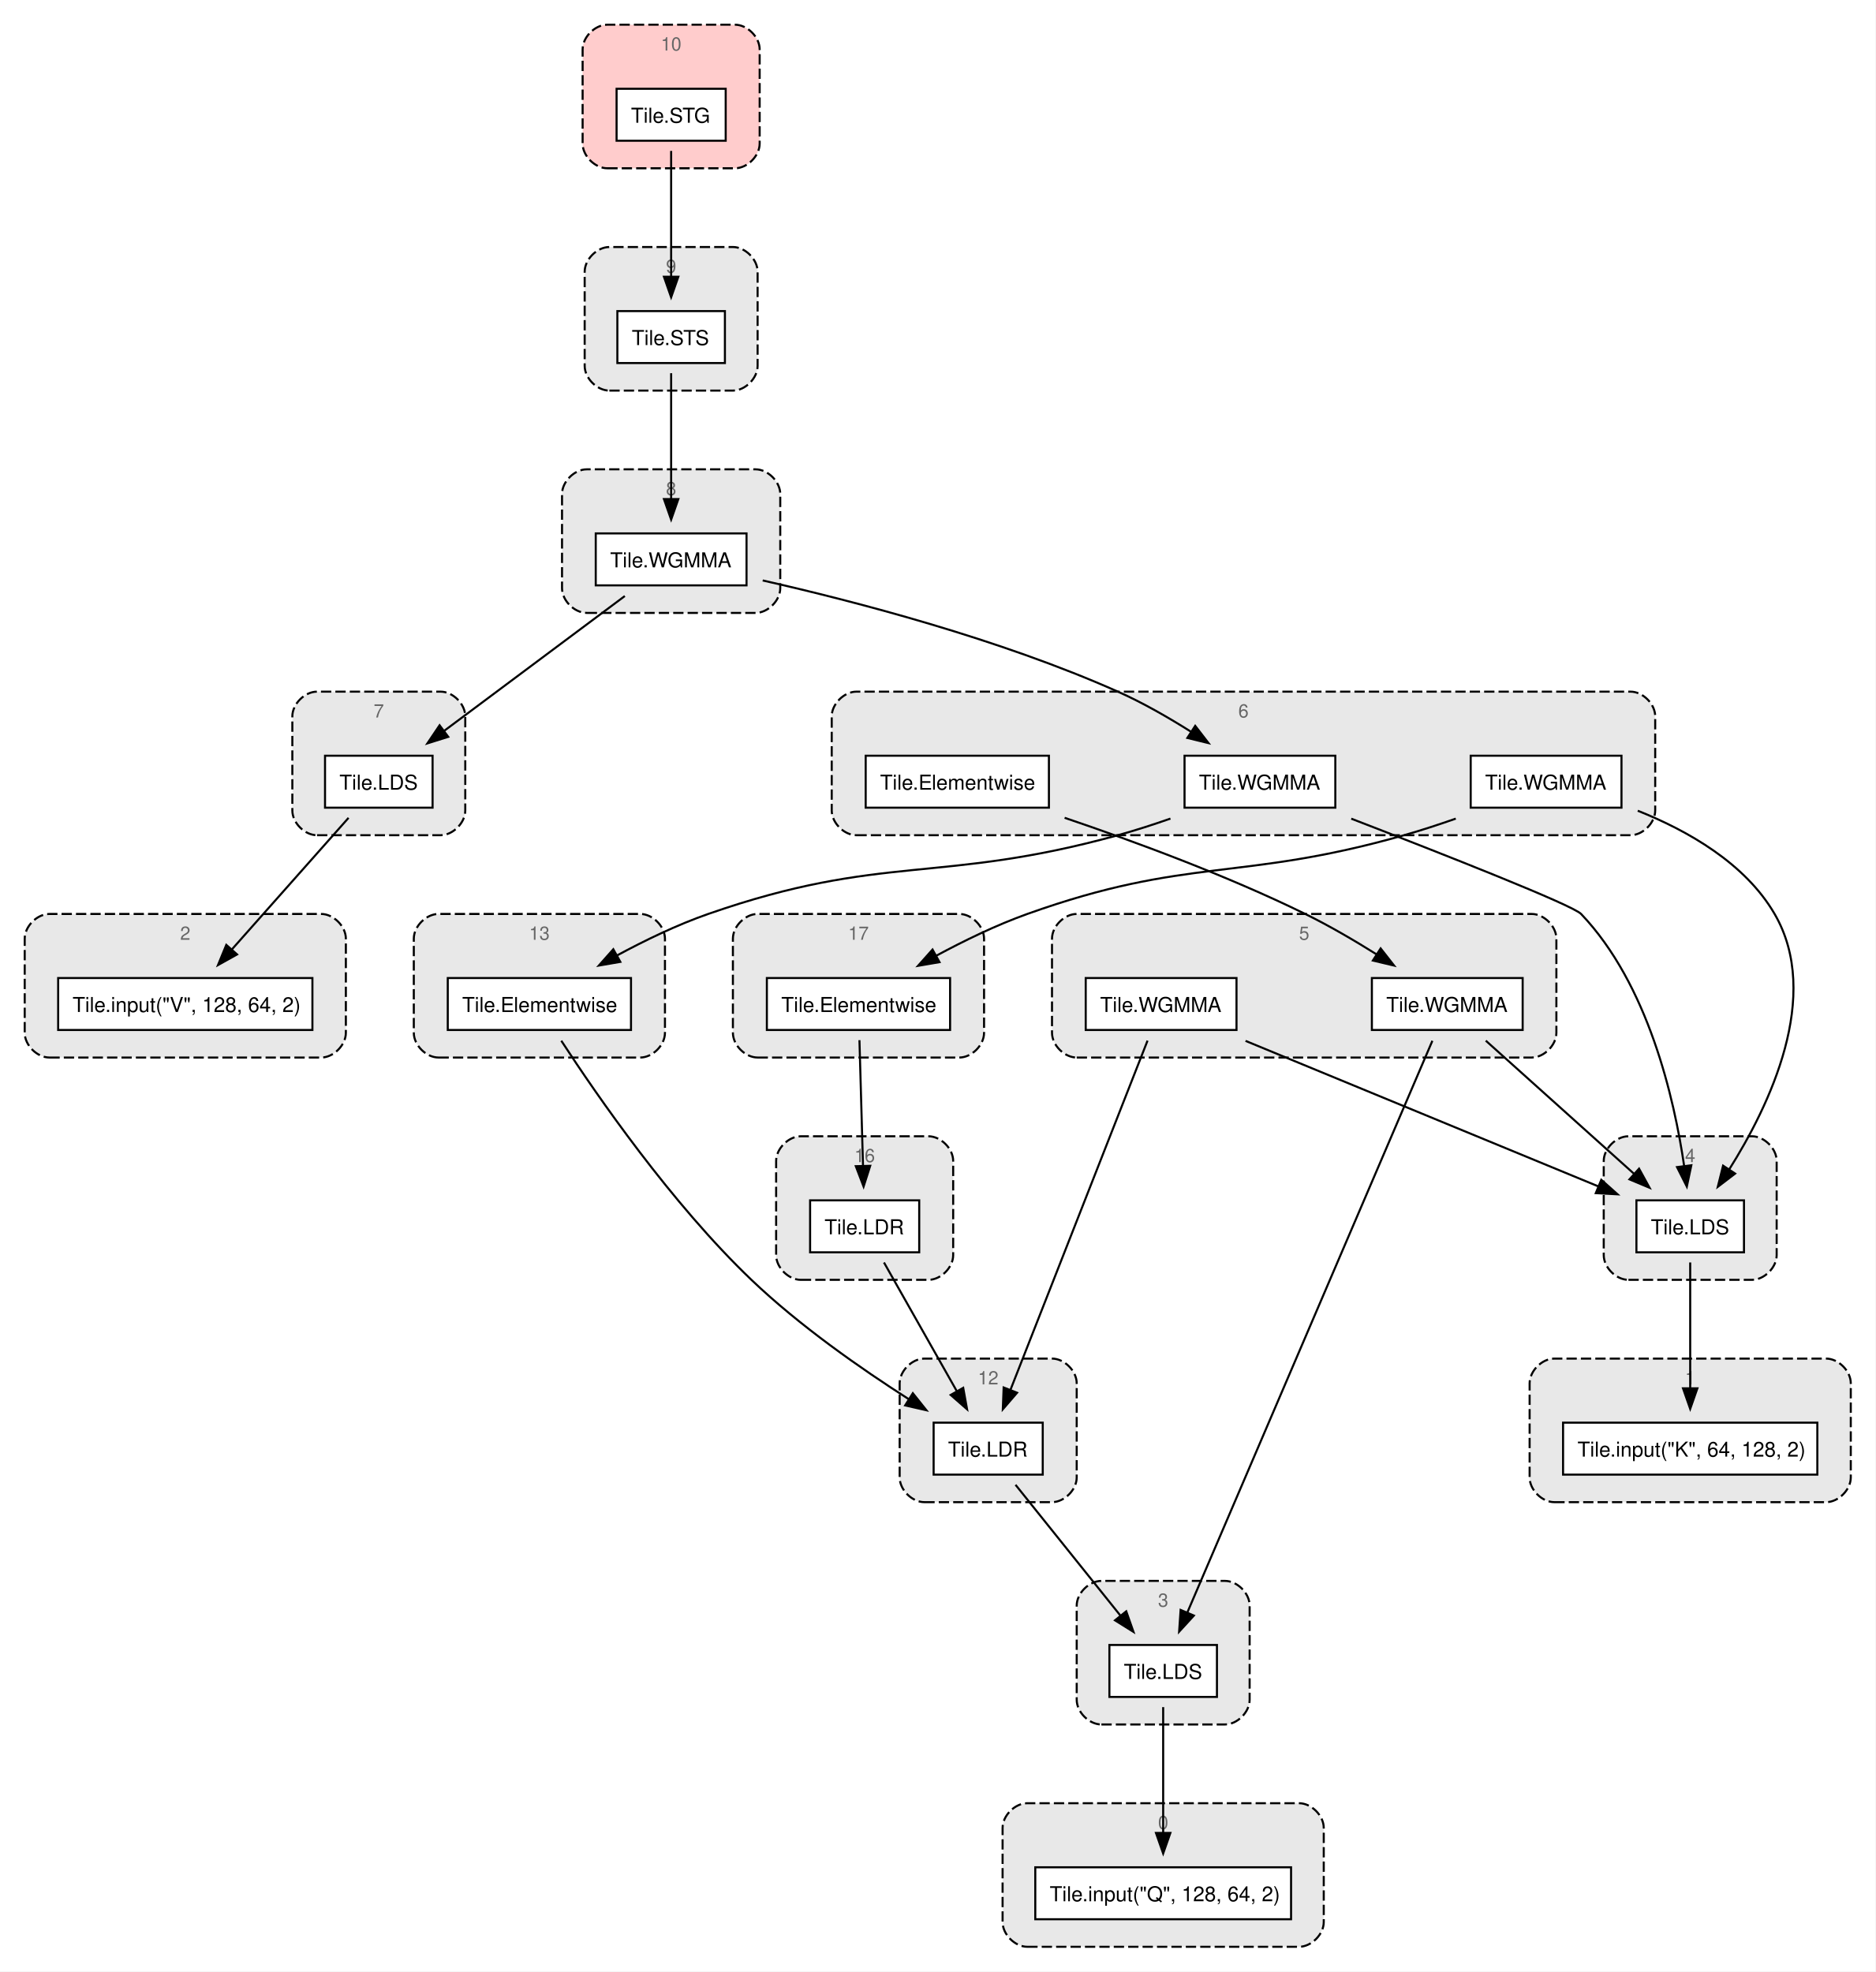
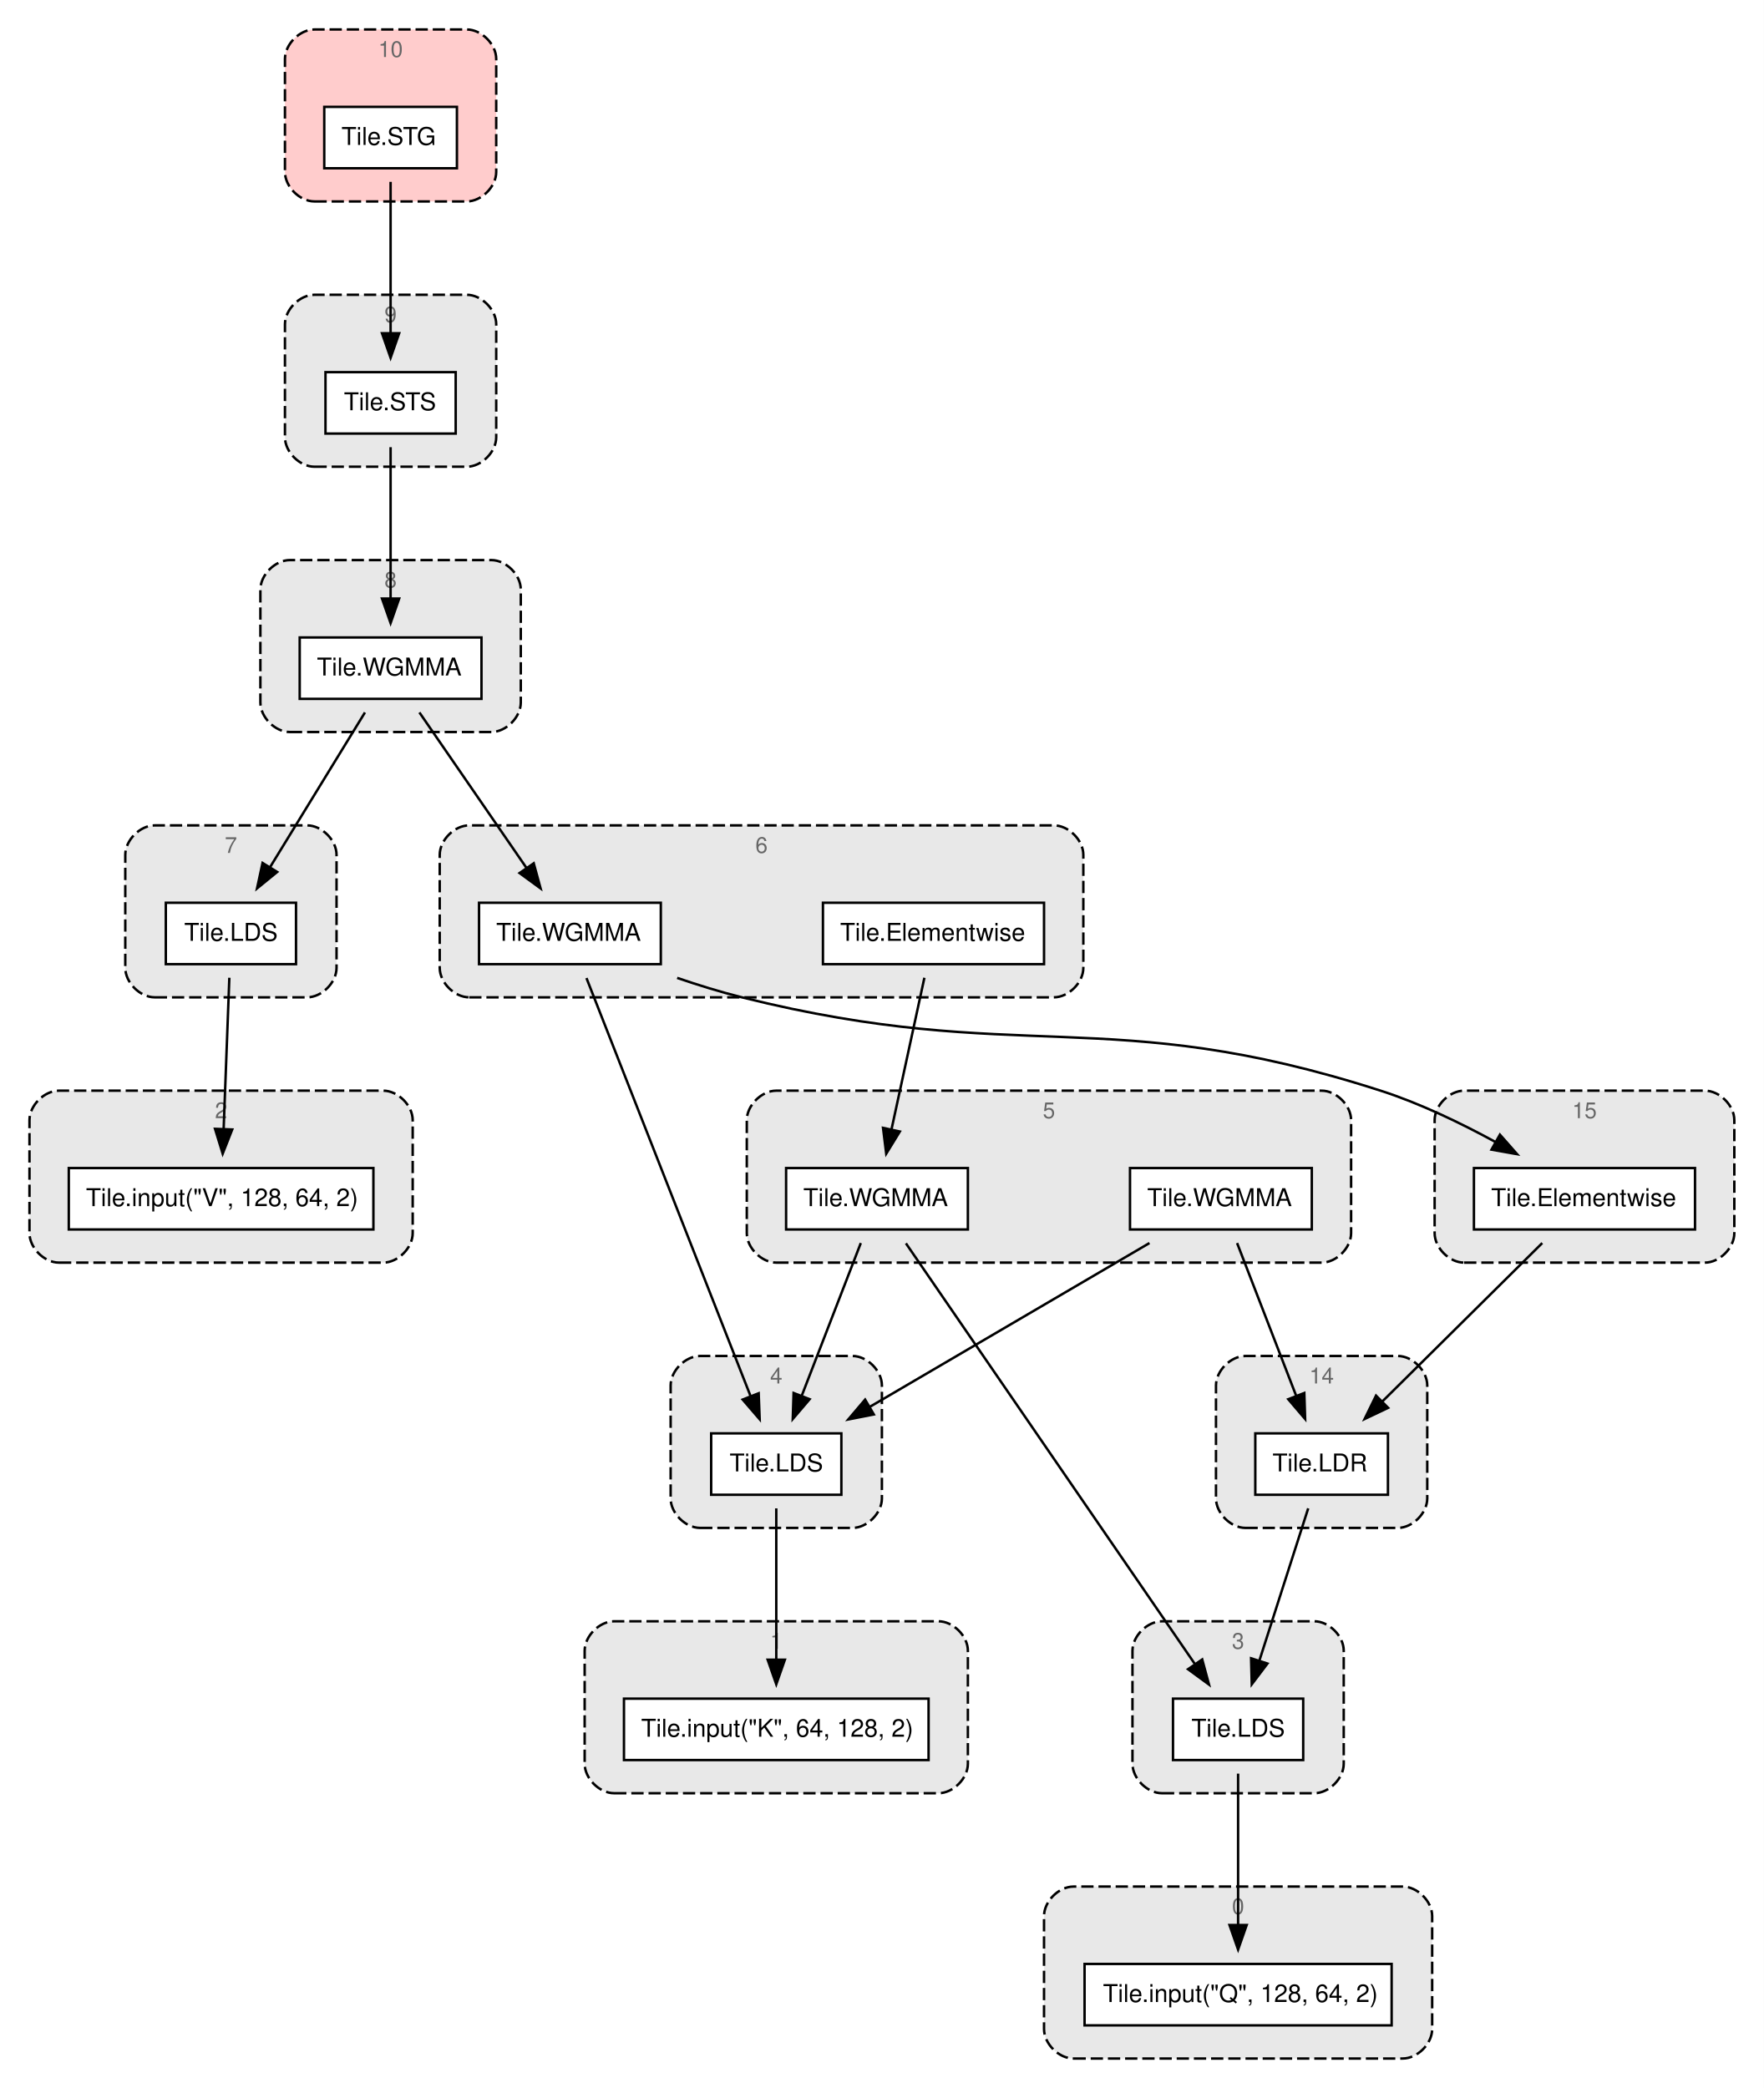
- <svg xmlns="http://www.w3.org/2000/svg" width="911pt" height="958pt" viewBox="0.00 0.00 911.00 958.00">
-   <g id="graph0" class="graph" transform="scale(1 1) rotate(0) translate(4 953.75)">
-     <polygon fill="white" stroke="none" points="-4,4 -4,-953.75 907,-953.75 907,4 -4,4" />
+ <svg xmlns="http://www.w3.org/2000/svg" width="718pt" height="850pt" viewBox="0.00 0.00 718.00 850.00">
+   <g id="graph0" class="graph" transform="scale(1 1) rotate(0) translate(4 846)">
+     <polygon fill="white" stroke="transparent" points="-4,4 -4,-846 714,-846 714,4 -4,4" />
    <g id="clust1" class="cluster">
-       <path fill="#e8e8e8" stroke="black" stroke-dasharray="5,2" d="M495,-8C495,-8 627,-8 627,-8 633,-8 639,-14 639,-20 639,-20 639,-65.75 639,-65.75 639,-71.75 633,-77.75 627,-77.75 627,-77.75 495,-77.75 495,-77.75 489,-77.75 483,-71.75 483,-65.75 483,-65.75 483,-20 483,-20 483,-14 489,-8 495,-8" />
-       <text xml:space="preserve" text-anchor="middle" x="561" y="-65.2" font-family="Helvetica,sans-Serif" font-size="9.00" fill="#666666">0</text>
+       <path fill="#e8e8e8" stroke="black" stroke-dasharray="5,2" d="M433,-8C433,-8 567,-8 567,-8 573,-8 579,-14 579,-20 579,-20 579,-66 579,-66 579,-72 573,-78 567,-78 567,-78 433,-78 433,-78 427,-78 421,-72 421,-66 421,-66 421,-20 421,-20 421,-14 427,-8 433,-8" />
+       <text text-anchor="middle" x="500" y="-66.8" font-family="Helvetica,sans-Serif" font-size="9.00" fill="#666666">0</text>
+     </g>
+     <g id="clust3" class="cluster">
+       <path fill="#e8e8e8" stroke="black" stroke-dasharray="5,2" d="M20,-332C20,-332 152,-332 152,-332 158,-332 164,-338 164,-344 164,-344 164,-390 164,-390 164,-396 158,-402 152,-402 152,-402 20,-402 20,-402 14,-402 8,-396 8,-390 8,-390 8,-344 8,-344 8,-338 14,-332 20,-332" />
+       <text text-anchor="middle" x="86" y="-390.8" font-family="Helvetica,sans-Serif" font-size="9.00" fill="#666666">2</text>
    </g>
    <g id="clust2" class="cluster">
-       <path fill="#e8e8e8" stroke="black" stroke-dasharray="5,2" d="M751,-224C751,-224 883,-224 883,-224 889,-224 895,-230 895,-236 895,-236 895,-281.75 895,-281.75 895,-287.75 889,-293.75 883,-293.75 883,-293.75 751,-293.75 751,-293.75 745,-293.75 739,-287.75 739,-281.75 739,-281.75 739,-236 739,-236 739,-230 745,-224 751,-224" />
-       <text xml:space="preserve" text-anchor="middle" x="817" y="-281.2" font-family="Helvetica,sans-Serif" font-size="9.00" fill="#666666">1</text>
-     </g>
-     <g id="clust3" class="cluster">
-       <path fill="#e8e8e8" stroke="black" stroke-dasharray="5,2" d="M20,-440C20,-440 152,-440 152,-440 158,-440 164,-446 164,-452 164,-452 164,-497.75 164,-497.75 164,-503.75 158,-509.75 152,-509.75 152,-509.75 20,-509.75 20,-509.75 14,-509.75 8,-503.75 8,-497.75 8,-497.75 8,-452 8,-452 8,-446 14,-440 20,-440" />
-       <text xml:space="preserve" text-anchor="middle" x="86" y="-497.2" font-family="Helvetica,sans-Serif" font-size="9.00" fill="#666666">2</text>
+       <path fill="#e8e8e8" stroke="black" stroke-dasharray="5,2" d="M246,-116C246,-116 378,-116 378,-116 384,-116 390,-122 390,-128 390,-128 390,-174 390,-174 390,-180 384,-186 378,-186 378,-186 246,-186 246,-186 240,-186 234,-180 234,-174 234,-174 234,-128 234,-128 234,-122 240,-116 246,-116" />
+       <text text-anchor="middle" x="312" y="-174.8" font-family="Helvetica,sans-Serif" font-size="9.00" fill="#666666">1</text>
    </g>
    <g id="clust4" class="cluster">
-       <path fill="#e8e8e8" stroke="black" stroke-dasharray="5,2" d="M531,-116C531,-116 591,-116 591,-116 597,-116 603,-122 603,-128 603,-128 603,-173.75 603,-173.75 603,-179.75 597,-185.75 591,-185.75 591,-185.75 531,-185.75 531,-185.75 525,-185.75 519,-179.75 519,-173.75 519,-173.75 519,-128 519,-128 519,-122 525,-116 531,-116" />
-       <text xml:space="preserve" text-anchor="middle" x="561" y="-173.2" font-family="Helvetica,sans-Serif" font-size="9.00" fill="#666666">3</text>
+       <path fill="#e8e8e8" stroke="black" stroke-dasharray="5,2" d="M469,-116C469,-116 531,-116 531,-116 537,-116 543,-122 543,-128 543,-128 543,-174 543,-174 543,-180 537,-186 531,-186 531,-186 469,-186 469,-186 463,-186 457,-180 457,-174 457,-174 457,-128 457,-128 457,-122 463,-116 469,-116" />
+       <text text-anchor="middle" x="500" y="-174.8" font-family="Helvetica,sans-Serif" font-size="9.00" fill="#666666">3</text>
    </g>
    <g id="clust5" class="cluster">
-       <path fill="#e8e8e8" stroke="black" stroke-dasharray="5,2" d="M787,-332C787,-332 847,-332 847,-332 853,-332 859,-338 859,-344 859,-344 859,-389.75 859,-389.75 859,-395.75 853,-401.75 847,-401.75 847,-401.75 787,-401.75 787,-401.75 781,-401.75 775,-395.75 775,-389.75 775,-389.75 775,-344 775,-344 775,-338 781,-332 787,-332" />
-       <text xml:space="preserve" text-anchor="middle" x="817" y="-389.2" font-family="Helvetica,sans-Serif" font-size="9.00" fill="#666666">4</text>
+       <path fill="#e8e8e8" stroke="black" stroke-dasharray="5,2" d="M281,-224C281,-224 343,-224 343,-224 349,-224 355,-230 355,-236 355,-236 355,-282 355,-282 355,-288 349,-294 343,-294 343,-294 281,-294 281,-294 275,-294 269,-288 269,-282 269,-282 269,-236 269,-236 269,-230 275,-224 281,-224" />
+       <text text-anchor="middle" x="312" y="-282.8" font-family="Helvetica,sans-Serif" font-size="9.00" fill="#666666">4</text>
    </g>
    <g id="clust6" class="cluster">
-       <path fill="#e8e8e8" stroke="black" stroke-dasharray="5,2" d="M150,-548C150,-548 210,-548 210,-548 216,-548 222,-554 222,-560 222,-560 222,-605.75 222,-605.75 222,-611.75 216,-617.75 210,-617.75 210,-617.75 150,-617.75 150,-617.75 144,-617.75 138,-611.75 138,-605.75 138,-605.75 138,-560 138,-560 138,-554 144,-548 150,-548" />
-       <text xml:space="preserve" text-anchor="middle" x="180" y="-605.2" font-family="Helvetica,sans-Serif" font-size="9.00" fill="#666666">7</text>
+       <path fill="#e8e8e8" stroke="black" stroke-dasharray="5,2" d="M59,-440C59,-440 121,-440 121,-440 127,-440 133,-446 133,-452 133,-452 133,-498 133,-498 133,-504 127,-510 121,-510 121,-510 59,-510 59,-510 53,-510 47,-504 47,-498 47,-498 47,-452 47,-452 47,-446 53,-440 59,-440" />
+       <text text-anchor="middle" x="90" y="-498.8" font-family="Helvetica,sans-Serif" font-size="9.00" fill="#666666">7</text>
+     </g>
+     <g id="clust8" class="cluster">
+       <path fill="#e8e8e8" stroke="black" stroke-dasharray="5,2" d="M312,-332C312,-332 534,-332 534,-332 540,-332 546,-338 546,-344 546,-344 546,-390 546,-390 546,-396 540,-402 534,-402 534,-402 312,-402 312,-402 306,-402 300,-396 300,-390 300,-390 300,-344 300,-344 300,-338 306,-332 312,-332" />
+       <text text-anchor="middle" x="423" y="-390.8" font-family="Helvetica,sans-Serif" font-size="9.00" fill="#666666">5</text>
+     </g>
+     <g id="clust9" class="cluster">
+       <path fill="#e8e8e8" stroke="black" stroke-dasharray="5,2" d="M114,-548C114,-548 196,-548 196,-548 202,-548 208,-554 208,-560 208,-560 208,-606 208,-606 208,-612 202,-618 196,-618 196,-618 114,-618 114,-618 108,-618 102,-612 102,-606 102,-606 102,-560 102,-560 102,-554 108,-548 114,-548" />
+       <text text-anchor="middle" x="155" y="-606.8" font-family="Helvetica,sans-Serif" font-size="9.00" fill="#666666">8</text>
+     </g>
+     <g id="clust10" class="cluster">
+       <path fill="#e8e8e8" stroke="black" stroke-dasharray="5,2" d="M187,-440C187,-440 425,-440 425,-440 431,-440 437,-446 437,-452 437,-452 437,-498 437,-498 437,-504 431,-510 425,-510 425,-510 187,-510 187,-510 181,-510 175,-504 175,-498 175,-498 175,-452 175,-452 175,-446 181,-440 187,-440" />
+       <text text-anchor="middle" x="306" y="-498.8" font-family="Helvetica,sans-Serif" font-size="9.00" fill="#666666">6</text>
+     </g>
+     <g id="clust12" class="cluster">
+       <path fill="#e8e8e8" stroke="black" stroke-dasharray="5,2" d="M124,-656C124,-656 186,-656 186,-656 192,-656 198,-662 198,-668 198,-668 198,-714 198,-714 198,-720 192,-726 186,-726 186,-726 124,-726 124,-726 118,-726 112,-720 112,-714 112,-714 112,-668 112,-668 112,-662 118,-656 124,-656" />
+       <text text-anchor="middle" x="155" y="-714.8" font-family="Helvetica,sans-Serif" font-size="9.00" fill="#666666">9</text>
+     </g>
+     <g id="clust13" class="cluster">
+       <path fill="#ffcccc" stroke="black" stroke-dasharray="5,2" d="M124,-764C124,-764 186,-764 186,-764 192,-764 198,-770 198,-776 198,-776 198,-822 198,-822 198,-828 192,-834 186,-834 186,-834 124,-834 124,-834 118,-834 112,-828 112,-822 112,-822 112,-776 112,-776 112,-770 118,-764 124,-764" />
+       <text text-anchor="middle" x="155" y="-822.8" font-family="Helvetica,sans-Serif" font-size="9.00" fill="#666666">10</text>
    </g>
    <g id="clust7" class="cluster">
-       <path fill="#e8e8e8" stroke="black" stroke-dasharray="5,2" d="M445,-224C445,-224 507,-224 507,-224 513,-224 519,-230 519,-236 519,-236 519,-281.75 519,-281.75 519,-287.75 513,-293.75 507,-293.75 507,-293.75 445,-293.75 445,-293.75 439,-293.75 433,-287.75 433,-281.75 433,-281.75 433,-236 433,-236 433,-230 439,-224 445,-224" />
-       <text xml:space="preserve" text-anchor="middle" x="476" y="-281.2" font-family="Helvetica,sans-Serif" font-size="9.00" fill="#666666">12</text>
-     </g>
-     <g id="clust8" class="cluster">
-       <path fill="#e8e8e8" stroke="black" stroke-dasharray="5,2" d="M385,-332C385,-332 447,-332 447,-332 453,-332 459,-338 459,-344 459,-344 459,-389.75 459,-389.75 459,-395.75 453,-401.75 447,-401.75 447,-401.75 385,-401.75 385,-401.75 379,-401.75 373,-395.75 373,-389.75 373,-389.75 373,-344 373,-344 373,-338 379,-332 385,-332" />
-       <text xml:space="preserve" text-anchor="middle" x="416" y="-389.2" font-family="Helvetica,sans-Serif" font-size="9.00" fill="#666666">16</text>
-     </g>
-     <g id="clust9" class="cluster">
-       <path fill="#e8e8e8" stroke="black" stroke-dasharray="5,2" d="M519,-440C519,-440 740,-440 740,-440 746,-440 752,-446 752,-452 752,-452 752,-497.75 752,-497.75 752,-503.75 746,-509.75 740,-509.75 740,-509.75 519,-509.75 519,-509.75 513,-509.75 507,-503.75 507,-497.75 507,-497.75 507,-452 507,-452 507,-446 513,-440 519,-440" />
-       <text xml:space="preserve" text-anchor="middle" x="629.5" y="-497.2" font-family="Helvetica,sans-Serif" font-size="9.00" fill="#666666">5</text>
-     </g>
-     <g id="clust10" class="cluster">
-       <path fill="#e8e8e8" stroke="black" stroke-dasharray="5,2" d="M281,-656C281,-656 363,-656 363,-656 369,-656 375,-662 375,-668 375,-668 375,-713.75 375,-713.75 375,-719.75 369,-725.75 363,-725.75 363,-725.75 281,-725.75 281,-725.75 275,-725.75 269,-719.75 269,-713.75 269,-713.75 269,-668 269,-668 269,-662 275,-656 281,-656" />
-       <text xml:space="preserve" text-anchor="middle" x="322" y="-713.2" font-family="Helvetica,sans-Serif" font-size="9.00" fill="#666666">8</text>
+       <path fill="#e8e8e8" stroke="black" stroke-dasharray="5,2" d="M503,-224C503,-224 565,-224 565,-224 571,-224 577,-230 577,-236 577,-236 577,-282 577,-282 577,-288 571,-294 565,-294 565,-294 503,-294 503,-294 497,-294 491,-288 491,-282 491,-282 491,-236 491,-236 491,-230 497,-224 503,-224" />
+       <text text-anchor="middle" x="534" y="-282.8" font-family="Helvetica,sans-Serif" font-size="9.00" fill="#666666">14</text>
    </g>
    <g id="clust11" class="cluster">
-       <path fill="#e8e8e8" stroke="black" stroke-dasharray="5,2" d="M412,-548C412,-548 788,-548 788,-548 794,-548 800,-554 800,-560 800,-560 800,-605.75 800,-605.75 800,-611.75 794,-617.75 788,-617.75 788,-617.75 412,-617.75 412,-617.75 406,-617.75 400,-611.75 400,-605.75 400,-605.75 400,-560 400,-560 400,-554 406,-548 412,-548" />
-       <text xml:space="preserve" text-anchor="middle" x="600" y="-605.2" font-family="Helvetica,sans-Serif" font-size="9.00" fill="#666666">6</text>
-     </g>
-     <g id="clust12" class="cluster">
-       <path fill="#e8e8e8" stroke="black" stroke-dasharray="5,2" d="M209,-440C209,-440 307,-440 307,-440 313,-440 319,-446 319,-452 319,-452 319,-497.75 319,-497.75 319,-503.75 313,-509.75 307,-509.75 307,-509.75 209,-509.75 209,-509.75 203,-509.75 197,-503.75 197,-497.75 197,-497.75 197,-452 197,-452 197,-446 203,-440 209,-440" />
-       <text xml:space="preserve" text-anchor="middle" x="258" y="-497.2" font-family="Helvetica,sans-Serif" font-size="9.00" fill="#666666">13</text>
-     </g>
-     <g id="clust13" class="cluster">
-       <path fill="#e8e8e8" stroke="black" stroke-dasharray="5,2" d="M364,-440C364,-440 462,-440 462,-440 468,-440 474,-446 474,-452 474,-452 474,-497.75 474,-497.75 474,-503.75 468,-509.75 462,-509.75 462,-509.75 364,-509.75 364,-509.75 358,-509.75 352,-503.75 352,-497.75 352,-497.75 352,-452 352,-452 352,-446 358,-440 364,-440" />
-       <text xml:space="preserve" text-anchor="middle" x="413" y="-497.2" font-family="Helvetica,sans-Serif" font-size="9.00" fill="#666666">17</text>
-     </g>
-     <g id="clust14" class="cluster">
-       <path fill="#e8e8e8" stroke="black" stroke-dasharray="5,2" d="M292,-764C292,-764 352,-764 352,-764 358,-764 364,-770 364,-776 364,-776 364,-821.75 364,-821.75 364,-827.75 358,-833.75 352,-833.75 352,-833.75 292,-833.75 292,-833.75 286,-833.75 280,-827.75 280,-821.75 280,-821.75 280,-776 280,-776 280,-770 286,-764 292,-764" />
-       <text xml:space="preserve" text-anchor="middle" x="322" y="-821.2" font-family="Helvetica,sans-Serif" font-size="9.00" fill="#666666">9</text>
-     </g>
-     <g id="clust15" class="cluster">
-       <path fill="#ffcccc" stroke="black" stroke-dasharray="5,2" d="M291,-872C291,-872 353,-872 353,-872 359,-872 365,-878 365,-884 365,-884 365,-929.75 365,-929.75 365,-935.75 359,-941.75 353,-941.75 353,-941.75 291,-941.75 291,-941.75 285,-941.75 279,-935.75 279,-929.75 279,-929.75 279,-884 279,-884 279,-878 285,-872 291,-872" />
-       <text xml:space="preserve" text-anchor="middle" x="322" y="-929.2" font-family="Helvetica,sans-Serif" font-size="9.00" fill="#666666">10</text>
+       <path fill="#e8e8e8" stroke="black" stroke-dasharray="5,2" d="M592,-332C592,-332 690,-332 690,-332 696,-332 702,-338 702,-344 702,-344 702,-390 702,-390 702,-396 696,-402 690,-402 690,-402 592,-402 592,-402 586,-402 580,-396 580,-390 580,-390 580,-344 580,-344 580,-338 586,-332 592,-332" />
+       <text text-anchor="middle" x="641" y="-390.8" font-family="Helvetica,sans-Serif" font-size="9.00" fill="#666666">15</text>
    </g>
    <g id="node1" class="node">
-       <polygon fill="white" stroke="none" points="498.88,-21.38 498.88,-46.62 623.12,-46.62 623.12,-21.38 498.88,-21.38" />
-       <text xml:space="preserve" text-anchor="start" x="505.88" y="-30.12" font-family="Helvetica,sans-Serif" font-size="10.00">Tile.input("Q", 128, 64, 2)</text>
-       <polygon fill="none" stroke="black" points="498.88,-21.38 498.88,-46.62 623.12,-46.62 623.12,-21.38 498.88,-21.38" />
+       <polygon fill="white" stroke="transparent" points="437.5,-21.5 437.5,-46.5 562.5,-46.5 562.5,-21.5 437.5,-21.5" />
+       <text text-anchor="start" x="445" y="-31" font-family="Helvetica,sans-Serif" font-size="10.00">Tile.input("Q", 128, 64, 2)</text>
+       <polygon fill="none" stroke="black" points="437.5,-21.5 437.5,-46.5 562.5,-46.5 562.5,-21.5 437.5,-21.5" />
    </g>
    <g id="node2" class="node">
-       <polygon fill="white" stroke="none" points="755.25,-237.38 755.25,-262.62 878.75,-262.62 878.75,-237.38 755.25,-237.38" />
-       <text xml:space="preserve" text-anchor="start" x="762.25" y="-246.12" font-family="Helvetica,sans-Serif" font-size="10.00">Tile.input("K", 64, 128, 2)</text>
-       <polygon fill="none" stroke="black" points="755.25,-237.38 755.25,-262.62 878.75,-262.62 878.75,-237.38 755.25,-237.38" />
+       <polygon fill="white" stroke="transparent" points="250,-129.5 250,-154.5 374,-154.5 374,-129.5 250,-129.5" />
+       <text text-anchor="start" x="257" y="-139" font-family="Helvetica,sans-Serif" font-size="10.00">Tile.input("K", 64, 128, 2)</text>
+       <polygon fill="none" stroke="black" points="250,-129.5 250,-154.5 374,-154.5 374,-129.5 250,-129.5" />
    </g>
    <g id="node3" class="node">
-       <polygon fill="white" stroke="none" points="24.25,-453.38 24.25,-478.62 147.75,-478.62 147.75,-453.38 24.25,-453.38" />
-       <text xml:space="preserve" text-anchor="start" x="31.25" y="-462.12" font-family="Helvetica,sans-Serif" font-size="10.00">Tile.input("V", 128, 64, 2)</text>
-       <polygon fill="none" stroke="black" points="24.25,-453.38 24.25,-478.62 147.75,-478.62 147.75,-453.38 24.25,-453.38" />
+       <polygon fill="white" stroke="transparent" points="24,-345.5 24,-370.5 148,-370.5 148,-345.5 24,-345.5" />
+       <text text-anchor="start" x="31" y="-355" font-family="Helvetica,sans-Serif" font-size="10.00">Tile.input("V", 128, 64, 2)</text>
+       <polygon fill="none" stroke="black" points="24,-345.5 24,-370.5 148,-370.5 148,-345.5 24,-345.5" />
    </g>
    <g id="node4" class="node">
-       <polygon fill="white" stroke="none" points="534.88,-129.38 534.88,-154.62 587.12,-154.62 587.12,-129.38 534.88,-129.38" />
-       <text xml:space="preserve" text-anchor="start" x="541.88" y="-138.12" font-family="Helvetica,sans-Serif" font-size="10.00">Tile.LDS</text>
-       <polygon fill="none" stroke="black" points="534.88,-129.38 534.88,-154.62 587.12,-154.62 587.12,-129.38 534.88,-129.38" />
+       <polygon fill="white" stroke="transparent" points="473.5,-129.5 473.5,-154.5 526.5,-154.5 526.5,-129.5 473.5,-129.5" />
+       <text text-anchor="start" x="481" y="-139" font-family="Helvetica,sans-Serif" font-size="10.00">Tile.LDS</text>
+       <polygon fill="none" stroke="black" points="473.5,-129.5 473.5,-154.5 526.5,-154.5 526.5,-129.5 473.5,-129.5" />
    </g>
    <g id="edge1" class="edge">
-       <path fill="none" stroke="black" d="M561,-124.44C561,-108.04 561,-82.63 561,-63.08" />
-       <polygon fill="black" stroke="black" points="564.5,-63.31 561,-53.31 557.5,-63.31 564.5,-63.31" />
+       <path fill="none" stroke="black" d="M500,-123.97C500,-107.38 500,-81.88 500,-62.43" />
+       <polygon fill="black" stroke="black" points="503.5,-62.34 500,-52.34 496.5,-62.34 503.5,-62.34" />
    </g>
    <g id="node5" class="node">
-       <polygon fill="white" stroke="none" points="790.88,-345.38 790.88,-370.62 843.12,-370.62 843.12,-345.38 790.88,-345.38" />
-       <text xml:space="preserve" text-anchor="start" x="797.88" y="-354.12" font-family="Helvetica,sans-Serif" font-size="10.00">Tile.LDS</text>
-       <polygon fill="none" stroke="black" points="790.88,-345.38 790.88,-370.62 843.12,-370.62 843.12,-345.38 790.88,-345.38" />
+       <polygon fill="white" stroke="transparent" points="285.5,-237.5 285.5,-262.5 338.5,-262.5 338.5,-237.5 285.5,-237.5" />
+       <text text-anchor="start" x="293" y="-247" font-family="Helvetica,sans-Serif" font-size="10.00">Tile.LDS</text>
+       <polygon fill="none" stroke="black" points="285.5,-237.5 285.5,-262.5 338.5,-262.5 338.5,-237.5 285.5,-237.5" />
    </g>
    <g id="edge2" class="edge">
-       <path fill="none" stroke="black" d="M817,-340.44C817,-324.04 817,-298.63 817,-279.08" />
-       <polygon fill="black" stroke="black" points="820.5,-279.31 817,-269.31 813.5,-279.31 820.5,-279.31" />
+       <path fill="none" stroke="black" d="M312,-231.97C312,-215.38 312,-189.88 312,-170.43" />
+       <polygon fill="black" stroke="black" points="315.5,-170.34 312,-160.34 308.5,-170.34 315.5,-170.34" />
    </g>
    <g id="node6" class="node">
-       <polygon fill="white" stroke="none" points="153.88,-561.38 153.88,-586.62 206.12,-586.62 206.12,-561.38 153.88,-561.38" />
-       <text xml:space="preserve" text-anchor="start" x="160.88" y="-570.12" font-family="Helvetica,sans-Serif" font-size="10.00">Tile.LDS</text>
-       <polygon fill="none" stroke="black" points="153.88,-561.38 153.88,-586.62 206.12,-586.62 206.12,-561.38 153.88,-561.38" />
+       <polygon fill="white" stroke="transparent" points="63.5,-453.5 63.5,-478.5 116.5,-478.5 116.5,-453.5 63.5,-453.5" />
+       <text text-anchor="start" x="71" y="-463" font-family="Helvetica,sans-Serif" font-size="10.00">Tile.LDS</text>
+       <polygon fill="none" stroke="black" points="63.5,-453.5 63.5,-478.5 116.5,-478.5 116.5,-453.5 63.5,-453.5" />
    </g>
    <g id="edge3" class="edge">
-       <path fill="none" stroke="black" d="M165.31,-556.44C150.09,-539.27 126.1,-512.21 108.48,-492.35" />
-       <polygon fill="black" stroke="black" points="111.15,-490.09 101.9,-484.93 105.92,-494.73 111.15,-490.09" />
+       <path fill="none" stroke="black" d="M89.36,-447.97C88.73,-431.38 87.77,-405.88 87.04,-386.43" />
+       <polygon fill="black" stroke="black" points="90.53,-386.2 86.65,-376.34 83.53,-386.47 90.53,-386.2" />
    </g>
    <g id="node7" class="node">
-       <polygon fill="white" stroke="none" points="449.5,-237.38 449.5,-262.62 502.5,-262.62 502.5,-237.38 449.5,-237.38" />
-       <text xml:space="preserve" text-anchor="start" x="456.5" y="-246.12" font-family="Helvetica,sans-Serif" font-size="10.00">Tile.LDR</text>
-       <polygon fill="none" stroke="black" points="449.5,-237.38 449.5,-262.62 502.5,-262.62 502.5,-237.38 449.5,-237.38" />
+       <polygon fill="white" stroke="transparent" points="507,-237.5 507,-262.5 561,-262.5 561,-237.5 507,-237.5" />
+       <text text-anchor="start" x="514" y="-247" font-family="Helvetica,sans-Serif" font-size="10.00">Tile.LDR</text>
+       <polygon fill="none" stroke="black" points="507,-237.5 507,-262.5 561,-262.5 561,-237.5 507,-237.5" />
    </g>
    <g id="edge4" class="edge">
-       <path fill="none" stroke="black" d="M489.28,-232.44C502.99,-215.35 524.55,-188.46 540.45,-168.62" />
-       <polygon fill="black" stroke="black" points="543.06,-170.97 546.58,-160.98 537.6,-166.59 543.06,-170.97" />
+       <path fill="none" stroke="black" d="M528.54,-231.97C523.17,-215.22 514.89,-189.41 508.63,-169.89" />
+       <polygon fill="black" stroke="black" points="511.95,-168.79 505.56,-160.34 505.28,-170.93 511.95,-168.79" />
    </g>
    <g id="node8" class="node">
-       <polygon fill="white" stroke="none" points="389.5,-345.38 389.5,-370.62 442.5,-370.62 442.5,-345.38 389.5,-345.38" />
-       <text xml:space="preserve" text-anchor="start" x="396.5" y="-354.12" font-family="Helvetica,sans-Serif" font-size="10.00">Tile.LDR</text>
-       <polygon fill="none" stroke="black" points="389.5,-345.38 389.5,-370.62 442.5,-370.62 442.5,-345.38 389.5,-345.38" />
+       <polygon fill="white" stroke="transparent" points="316,-345.5 316,-370.5 390,-370.5 390,-345.5 316,-345.5" />
+       <text text-anchor="start" x="323" y="-355" font-family="Helvetica,sans-Serif" font-size="10.00">Tile.WGMMA</text>
+       <polygon fill="none" stroke="black" points="316,-345.5 316,-370.5 390,-370.5 390,-345.5 316,-345.5" />
    </g>
    <g id="edge5" class="edge">
-       <path fill="none" stroke="black" d="M425.38,-340.44C434.87,-323.66 449.72,-297.43 460.88,-277.71" />
-       <polygon fill="black" stroke="black" points="463.87,-279.54 465.75,-269.11 457.78,-276.09 463.87,-279.54" />
+       <path fill="none" stroke="black" d="M364.78,-339.85C390.53,-302.36 451.95,-212.95 482.34,-168.7" />
+       <polygon fill="black" stroke="black" points="485.39,-170.46 488.16,-160.23 479.62,-166.49 485.39,-170.46" />
+     </g>
+     <g id="edge6" class="edge">
+       <path fill="none" stroke="black" d="M346.41,-339.97C339.94,-323.22 329.95,-297.41 322.4,-277.89" />
+       <polygon fill="black" stroke="black" points="325.58,-276.4 318.71,-268.34 319.05,-278.93 325.58,-276.4" />
    </g>
    <g id="node9" class="node">
-       <polygon fill="white" stroke="none" points="662.38,-453.38 662.38,-478.62 735.62,-478.62 735.62,-453.38 662.38,-453.38" />
-       <text xml:space="preserve" text-anchor="start" x="669.38" y="-462.12" font-family="Helvetica,sans-Serif" font-size="10.00">Tile.WGMMA</text>
-       <polygon fill="none" stroke="black" points="662.38,-453.38 662.38,-478.62 735.62,-478.62 735.62,-453.38 662.38,-453.38" />
+       <polygon fill="white" stroke="transparent" points="456,-345.5 456,-370.5 530,-370.5 530,-345.5 456,-345.5" />
+       <text text-anchor="start" x="463" y="-355" font-family="Helvetica,sans-Serif" font-size="10.00">Tile.WGMMA</text>
+       <polygon fill="none" stroke="black" points="456,-345.5 456,-370.5 530,-370.5 530,-345.5 456,-345.5" />
    </g>
-     <g id="edge6" class="edge">
-       <path fill="none" stroke="black" d="M691.77,-448.14C669.28,-395.65 600.34,-234.8 572.67,-170.24" />
-       <polygon fill="black" stroke="black" points="575.91,-168.9 568.75,-161.08 569.47,-171.65 575.91,-168.9" />
+     <g id="edge12" class="edge">
+       <path fill="none" stroke="black" d="M463.92,-339.97C433.01,-321.86 383.99,-293.16 350.03,-273.27" />
+       <polygon fill="black" stroke="black" points="351.71,-270.2 341.31,-268.16 348.17,-276.24 351.71,-270.2" />
+     </g>
+     <g id="edge11" class="edge">
+       <path fill="none" stroke="black" d="M499.59,-339.97C506.06,-323.22 516.05,-297.41 523.6,-277.89" />
+       <polygon fill="black" stroke="black" points="526.95,-278.93 527.29,-268.34 520.42,-276.4 526.95,-278.93" />
+     </g>
+     <g id="node10" class="node">
+       <polygon fill="white" stroke="transparent" points="118,-561.5 118,-586.5 192,-586.5 192,-561.5 118,-561.5" />
+       <text text-anchor="start" x="125" y="-571" font-family="Helvetica,sans-Serif" font-size="10.00">Tile.WGMMA</text>
+       <polygon fill="none" stroke="black" points="118,-561.5 118,-586.5 192,-586.5 192,-561.5 118,-561.5" />
+     </g>
+     <g id="edge8" class="edge">
+       <path fill="none" stroke="black" d="M144.56,-555.97C134.15,-538.99 118.02,-512.7 106,-493.09" />
+       <polygon fill="black" stroke="black" points="108.84,-491.04 100.63,-484.34 102.88,-494.7 108.84,-491.04" />
+     </g>
+     <g id="node11" class="node">
+       <polygon fill="white" stroke="transparent" points="191,-453.5 191,-478.5 265,-478.5 265,-453.5 191,-453.5" />
+       <text text-anchor="start" x="198" y="-463" font-family="Helvetica,sans-Serif" font-size="10.00">Tile.WGMMA</text>
+       <polygon fill="none" stroke="black" points="191,-453.5 191,-478.5 265,-478.5 265,-453.5 191,-453.5" />
    </g>
    <g id="edge7" class="edge">
-       <path fill="none" stroke="black" d="M717.7,-448.2C737.2,-430.68 767.97,-403.05 790.09,-383.18" />
-       <polygon fill="black" stroke="black" points="792.16,-386.02 797.26,-376.73 787.49,-380.81 792.16,-386.02" />
+       <path fill="none" stroke="black" d="M166.73,-555.97C178.47,-538.92 196.69,-512.46 210.22,-492.82" />
+       <polygon fill="black" stroke="black" points="213.27,-494.56 216.06,-484.34 207.5,-490.59 213.27,-494.56" />
    </g>
-     <g id="node10" class="node">
-       <polygon fill="white" stroke="none" points="523.38,-453.38 523.38,-478.62 596.62,-478.62 596.62,-453.38 523.38,-453.38" />
-       <text xml:space="preserve" text-anchor="start" x="530.38" y="-462.12" font-family="Helvetica,sans-Serif" font-size="10.00">Tile.WGMMA</text>
-       <polygon fill="none" stroke="black" points="523.38,-453.38 523.38,-478.62 596.62,-478.62 596.62,-453.38 523.38,-453.38" />
+     <g id="edge10" class="edge">
+       <path fill="none" stroke="black" d="M234.73,-447.85C249.32,-410.68 283.96,-322.44 301.47,-277.82" />
+       <polygon fill="black" stroke="black" points="304.84,-278.82 305.24,-268.23 298.32,-276.26 304.84,-278.82" />
+     </g>
+     <g id="node13" class="node">
+       <polygon fill="white" stroke="transparent" points="596,-345.5 596,-370.5 686,-370.5 686,-345.5 596,-345.5" />
+       <text text-anchor="start" x="603" y="-355" font-family="Helvetica,sans-Serif" font-size="10.00">Tile.Elementwise</text>
+       <polygon fill="none" stroke="black" points="596,-345.5 596,-370.5 686,-370.5 686,-345.5 596,-345.5" />
+     </g>
+     <g id="edge9" class="edge">
+       <path fill="none" stroke="black" d="M271.65,-447.91C280.29,-444.96 289.36,-442.15 298,-440 411.32,-411.78 446.84,-437.8 558,-402 573.97,-396.86 590.57,-388.86 604.69,-381.15" />
+       <polygon fill="black" stroke="black" points="606.58,-384.1 613.58,-376.15 603.15,-378 606.58,-384.1" />
+     </g>
+     <g id="node12" class="node">
+       <polygon fill="white" stroke="transparent" points="331,-453.5 331,-478.5 421,-478.5 421,-453.5 331,-453.5" />
+       <text text-anchor="start" x="338" y="-463" font-family="Helvetica,sans-Serif" font-size="10.00">Tile.Elementwise</text>
+       <polygon fill="none" stroke="black" points="331,-453.5 331,-478.5 421,-478.5 421,-453.5 331,-453.5" />
    </g>
    <g id="edge13" class="edge">
-       <path fill="none" stroke="black" d="M601.01,-448.09C647.91,-428.74 724.43,-397.18 772.68,-377.28" />
-       <polygon fill="black" stroke="black" points="773.81,-380.6 781.72,-373.55 771.14,-374.13 773.81,-380.6" />
+       <path fill="none" stroke="black" d="M372.3,-447.97C368.69,-431.3 363.12,-405.65 358.89,-386.16" />
+       <polygon fill="black" stroke="black" points="362.3,-385.37 356.76,-376.34 355.46,-386.86 362.3,-385.37" />
    </g>
-     <g id="edge12" class="edge">
-       <path fill="none" stroke="black" d="M553.41,-448.21C538.96,-411.41 504.4,-323.36 486.76,-278.41" />
-       <polygon fill="black" stroke="black" points="490.03,-277.15 483.11,-269.12 483.51,-279.71 490.03,-277.15" />
+     <g id="edge14" class="edge">
+       <path fill="none" stroke="black" d="M623.81,-339.97C606.21,-322.53 578.68,-295.26 558.74,-275.51" />
+       <polygon fill="black" stroke="black" points="561.07,-272.89 551.5,-268.34 556.15,-277.86 561.07,-272.89" />
    </g>
-     <g id="node11" class="node">
-       <polygon fill="white" stroke="none" points="285.38,-669.38 285.38,-694.62 358.62,-694.62 358.62,-669.38 285.38,-669.38" />
-       <text xml:space="preserve" text-anchor="start" x="292.38" y="-678.12" font-family="Helvetica,sans-Serif" font-size="10.00">Tile.WGMMA</text>
-       <polygon fill="none" stroke="black" points="285.38,-669.38 285.38,-694.62 358.62,-694.62 358.62,-669.38 285.38,-669.38" />
+     <g id="node14" class="node">
+       <polygon fill="white" stroke="transparent" points="128.5,-669.5 128.5,-694.5 181.5,-694.5 181.5,-669.5 128.5,-669.5" />
+       <text text-anchor="start" x="136" y="-679" font-family="Helvetica,sans-Serif" font-size="10.00">Tile.STS</text>
+       <polygon fill="none" stroke="black" points="128.5,-669.5 128.5,-694.5 181.5,-694.5 181.5,-669.5 128.5,-669.5" />
    </g>
-     <g id="edge9" class="edge">
-       <path fill="none" stroke="black" d="M299.5,-664.2C275.71,-646.45 238.02,-618.31 211.33,-598.39" />
-       <polygon fill="black" stroke="black" points="213.72,-595.8 203.61,-592.62 209.53,-601.41 213.72,-595.8" />
-     </g>
-     <g id="node12" class="node">
-       <polygon fill="white" stroke="none" points="571.38,-561.38 571.38,-586.62 644.62,-586.62 644.62,-561.38 571.38,-561.38" />
-       <text xml:space="preserve" text-anchor="start" x="578.38" y="-570.12" font-family="Helvetica,sans-Serif" font-size="10.00">Tile.WGMMA</text>
-       <polygon fill="none" stroke="black" points="571.38,-561.38 571.38,-586.62 644.62,-586.62 644.62,-561.38 571.38,-561.38" />
-     </g>
-     <g id="edge8" class="edge">
-       <path fill="none" stroke="black" d="M366.47,-671.77C411.22,-661.62 481.65,-643.3 539,-617.75 551.12,-612.35 563.66,-605.14 574.67,-598.18" />
-       <polygon fill="black" stroke="black" points="576.56,-601.13 583.03,-592.74 572.74,-595.26 576.56,-601.13" />
-     </g>
-     <g id="edge11" class="edge">
-       <path fill="none" stroke="black" d="M652.36,-556.04C697.01,-538.82 759.86,-514.08 764,-509.75 796.57,-475.6 809.26,-420.27 814.11,-386.99" />
-       <polygon fill="black" stroke="black" points="817.55,-387.67 815.36,-377.31 810.6,-386.77 817.55,-387.67" />
+     <g id="edge15" class="edge">
+       <path fill="none" stroke="black" d="M155,-663.97C155,-647.38 155,-621.88 155,-602.43" />
+       <polygon fill="black" stroke="black" points="158.5,-602.34 155,-592.34 151.5,-602.34 158.5,-602.34" />
    </g>
    <g id="node15" class="node">
-       <polygon fill="white" stroke="none" points="213.5,-453.38 213.5,-478.62 302.5,-478.62 302.5,-453.38 213.5,-453.38" />
-       <text xml:space="preserve" text-anchor="start" x="220.5" y="-462.12" font-family="Helvetica,sans-Serif" font-size="10.00">Tile.Elementwise</text>
-       <polygon fill="none" stroke="black" points="213.5,-453.38 213.5,-478.62 302.5,-478.62 302.5,-453.38 213.5,-453.38" />
-     </g>
-     <g id="edge10" class="edge">
-       <path fill="none" stroke="black" d="M564.53,-556.08C556.14,-553.14 547.35,-550.3 539,-548 452.17,-524.09 425.05,-539.38 340,-509.75 324.9,-504.49 309.13,-496.85 295.51,-489.48" />
-       <polygon fill="black" stroke="black" points="297.32,-486.48 286.88,-484.68 293.91,-492.6 297.32,-486.48" />
-     </g>
-     <g id="node13" class="node">
-       <polygon fill="white" stroke="none" points="710.38,-561.38 710.38,-586.62 783.62,-586.62 783.62,-561.38 710.38,-561.38" />
-       <text xml:space="preserve" text-anchor="start" x="717.38" y="-570.12" font-family="Helvetica,sans-Serif" font-size="10.00">Tile.WGMMA</text>
-       <polygon fill="none" stroke="black" points="710.38,-561.38 710.38,-586.62 783.62,-586.62 783.62,-561.38 710.38,-561.38" />
-     </g>
-     <g id="edge15" class="edge">
-       <path fill="none" stroke="black" d="M791.52,-559.9C815.77,-550.23 843.68,-534.39 858,-509.75 881.12,-469.97 855.59,-416.71 835.74,-385.31" />
-       <polygon fill="black" stroke="black" points="838.82,-383.62 830.4,-377.19 832.97,-387.47 838.82,-383.62" />
-     </g>
-     <g id="node16" class="node">
-       <polygon fill="white" stroke="none" points="368.5,-453.38 368.5,-478.62 457.5,-478.62 457.5,-453.38 368.5,-453.38" />
-       <text xml:space="preserve" text-anchor="start" x="375.5" y="-462.12" font-family="Helvetica,sans-Serif" font-size="10.00">Tile.Elementwise</text>
-       <polygon fill="none" stroke="black" points="368.5,-453.38 368.5,-478.62 457.5,-478.62 457.5,-453.38 368.5,-453.38" />
-     </g>
-     <g id="edge14" class="edge">
-       <path fill="none" stroke="black" d="M703.13,-556.06C694.85,-553.16 686.21,-550.33 678,-548 598.07,-525.29 573.24,-537.72 495,-509.75 479.94,-504.37 464.19,-496.7 450.56,-489.34" />
-       <polygon fill="black" stroke="black" points="452.36,-486.34 441.92,-484.55 448.97,-492.46 452.36,-486.34" />
-     </g>
-     <g id="node14" class="node">
-       <polygon fill="white" stroke="none" points="416.5,-561.38 416.5,-586.62 505.5,-586.62 505.5,-561.38 416.5,-561.38" />
-       <text xml:space="preserve" text-anchor="start" x="423.5" y="-570.12" font-family="Helvetica,sans-Serif" font-size="10.00">Tile.Elementwise</text>
-       <polygon fill="none" stroke="black" points="416.5,-561.38 416.5,-586.62 505.5,-586.62 505.5,-561.38 416.5,-561.38" />
+       <polygon fill="white" stroke="transparent" points="128,-777.5 128,-802.5 182,-802.5 182,-777.5 128,-777.5" />
+       <text text-anchor="start" x="135" y="-787" font-family="Helvetica,sans-Serif" font-size="10.00">Tile.STG</text>
+       <polygon fill="none" stroke="black" points="128,-777.5 128,-802.5 182,-802.5 182,-777.5 128,-777.5" />
    </g>
    <g id="edge16" class="edge">
-       <path fill="none" stroke="black" d="M513.13,-556.46C547.12,-544.96 592.04,-528.39 630,-509.75 641.72,-504 653.99,-496.81 664.88,-489.98" />
-       <polygon fill="black" stroke="black" points="666.63,-493.01 673.17,-484.67 662.86,-487.12 666.63,-493.01" />
-     </g>
-     <g id="edge17" class="edge">
-       <path fill="none" stroke="black" d="M268.64,-448.17C285.94,-421.59 322.15,-369.13 361,-332 384.33,-309.71 414.21,-288.85 437.66,-273.88" />
-       <polygon fill="black" stroke="black" points="439.4,-276.93 446,-268.65 435.67,-271 439.4,-276.93" />
-     </g>
-     <g id="edge18" class="edge">
-       <path fill="none" stroke="black" d="M413.47,-448.44C413.93,-432.04 414.65,-406.63 415.21,-387.08" />
-       <polygon fill="black" stroke="black" points="418.7,-387.4 415.48,-377.31 411.7,-387.21 418.7,-387.4" />
-     </g>
-     <g id="node17" class="node">
-       <polygon fill="white" stroke="none" points="295.88,-777.38 295.88,-802.62 348.12,-802.62 348.12,-777.38 295.88,-777.38" />
-       <text xml:space="preserve" text-anchor="start" x="302.88" y="-786.12" font-family="Helvetica,sans-Serif" font-size="10.00">Tile.STS</text>
-       <polygon fill="none" stroke="black" points="295.88,-777.38 295.88,-802.62 348.12,-802.62 348.12,-777.38 295.88,-777.38" />
-     </g>
-     <g id="edge19" class="edge">
-       <path fill="none" stroke="black" d="M322,-772.44C322,-756.04 322,-730.63 322,-711.08" />
-       <polygon fill="black" stroke="black" points="325.5,-711.31 322,-701.31 318.5,-711.31 325.5,-711.31" />
-     </g>
-     <g id="node18" class="node">
-       <polygon fill="white" stroke="none" points="295.5,-885.38 295.5,-910.62 348.5,-910.62 348.5,-885.38 295.5,-885.38" />
-       <text xml:space="preserve" text-anchor="start" x="302.5" y="-894.12" font-family="Helvetica,sans-Serif" font-size="10.00">Tile.STG</text>
-       <polygon fill="none" stroke="black" points="295.5,-885.38 295.5,-910.62 348.5,-910.62 348.5,-885.38 295.5,-885.38" />
-     </g>
-     <g id="edge20" class="edge">
-       <path fill="none" stroke="black" d="M322,-880.44C322,-864.04 322,-838.63 322,-819.08" />
-       <polygon fill="black" stroke="black" points="325.5,-819.31 322,-809.31 318.5,-819.31 325.5,-819.31" />
+       <path fill="none" stroke="black" d="M155,-771.97C155,-755.38 155,-729.88 155,-710.43" />
+       <polygon fill="black" stroke="black" points="158.5,-710.34 155,-700.34 151.5,-710.34 158.5,-710.34" />
    </g>
  </g>
</svg>
